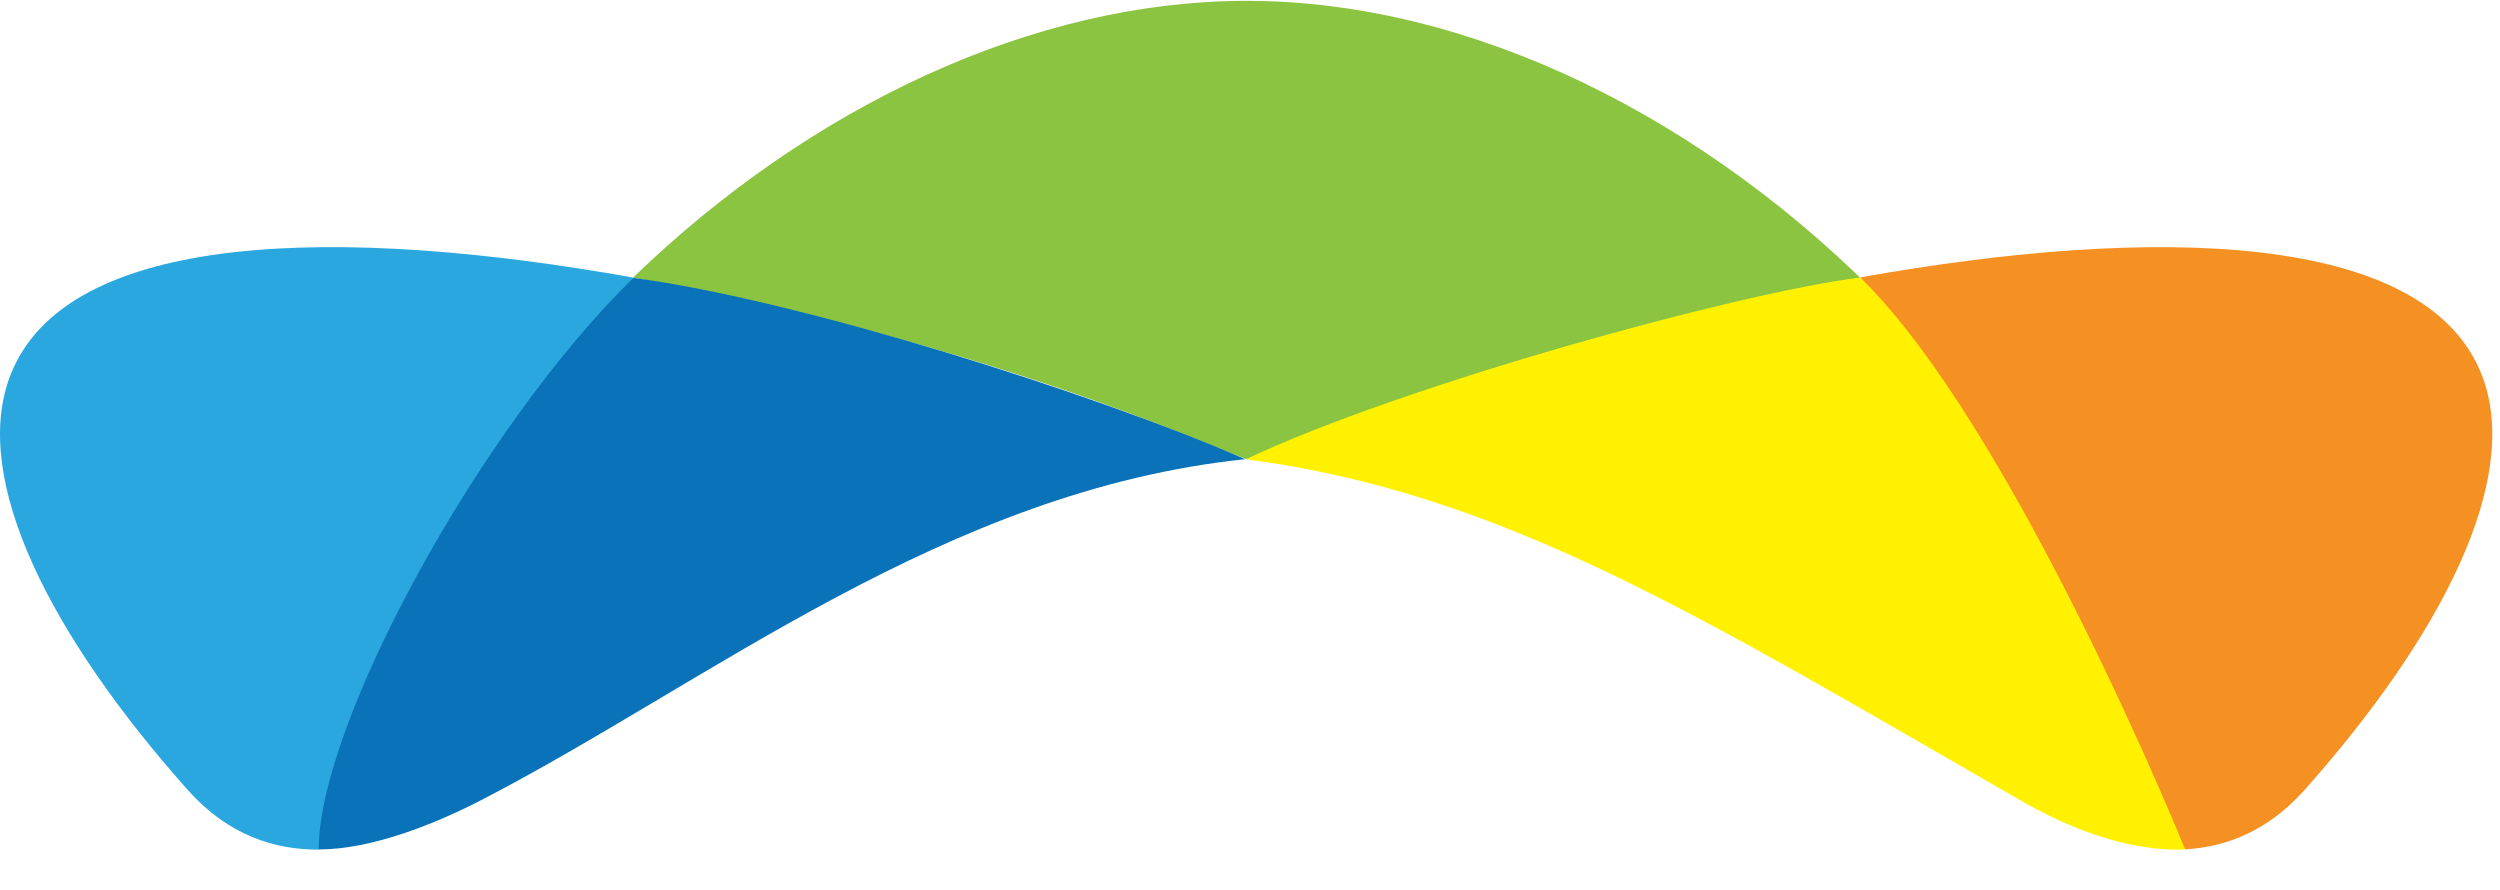
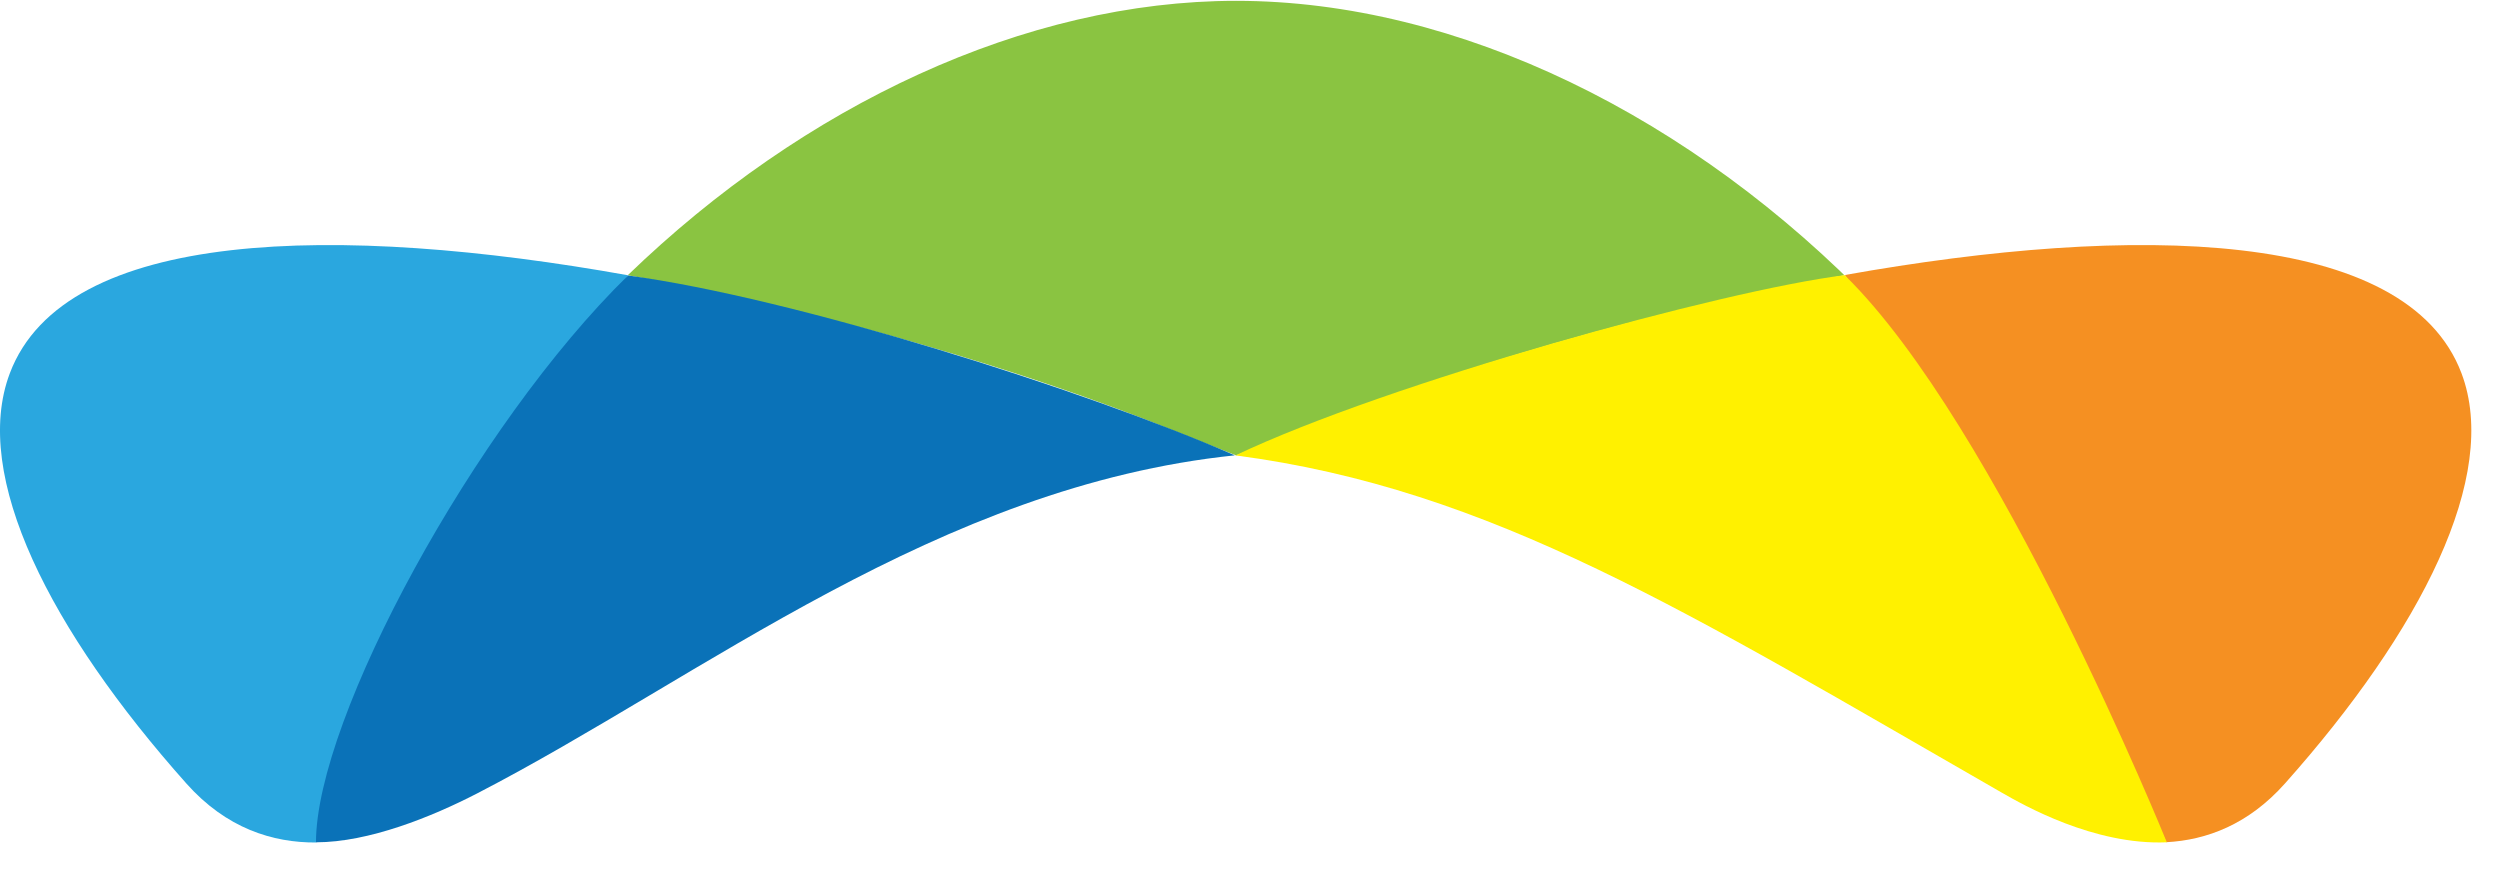
- <svg xmlns="http://www.w3.org/2000/svg" width="59px" height="21px" viewBox="0 0 59 21" version="1.1">
+ <svg xmlns="http://www.w3.org/2000/svg" width="51px" height="18px" viewBox="0 0 51 18" version="1.1">
  <defs />
  <g id="Profile-Web" stroke="none" stroke-width="1" fill="none" fill-rule="evenodd">
-     <g id="Profile-v2-Edit-Profile" transform="translate(-250, -15)">
-       <g id="logo_mobile" transform="translate(250, 15)">
-         <g id="Group-2">
-           <path d="M14.949,6.552 C8.045,5.315 1.54,5.422 0.234,8.885 C-0.687,11.326 1.197,15.01 4.433,18.645 C5.387,19.717 6.491,20.058 7.528,20.051 C8.487,15.285 12.313,10.192 14.949,6.552 Z" id="Fill-1" fill="#2AA7DF" />
-           <path d="M30.891,10.255 C34.435,8.82 39.257,7.382 43.898,6.551 C44.136,6.78 44.369,7.016 44.599,7.255 C40.294,2.779 34.713,0.02 29.419,0.02 C24.409,0.02 19.14,2.492 14.94,6.551 C19.581,7.382 24.403,8.82 27.948,10.255 C28.396,10.437 28.891,10.632 29.419,10.839 C29.948,10.632 30.442,10.437 30.891,10.255 Z" id="Fill-4" fill="#8AC441" />
-           <path d="M14.948,6.557 C11.304,10.119 7.521,17.096 7.521,20.047 C8.778,20.047 10.278,19.44 11.36,18.881 C16.751,16.094 22.323,11.572 29.388,10.837 C25.801,9.272 18.875,7.084 14.948,6.557 Z" id="Fill-7" fill="#0A72B8" />
-           <path d="M43.909,6.545 C50.798,5.316 57.28,5.429 58.584,8.885 C59.505,11.326 57.62,15.01 54.385,18.645 C53.513,19.624 52.515,19.994 51.559,20.045 C48.558,13.795 47.932,12.67 43.909,6.545 Z" id="Fill-9" fill="#F59022" />
-           <path d="M43.903,6.549 C47.546,10.111 51.571,20.047 51.571,20.047 C49.832,20.12 48.142,19.152 47.644,18.866 C40.167,14.575 35.515,11.64 29.404,10.839 C33.044,9.108 40.991,6.912 43.903,6.549 Z" id="Fill-12" fill="#FFF100" />
-         </g>
+     <g id="logo_mobile">
+       <g id="Group-2">
+         <path d="M12.814,5.616 C6.896,4.556 1.32,4.647 0.2,7.616 C-0.589,9.708 1.026,12.865 3.8,15.981 C4.617,16.9 5.564,17.193 6.453,17.187 C7.275,13.101 10.554,8.736 12.814,5.616 Z" id="Fill-1" fill="#2AA7DF" />
+         <path d="M26.478,8.79 C29.516,7.56 33.649,6.328 37.627,5.615 C37.831,5.812 38.031,6.013 38.228,6.218 C34.538,2.382 29.754,0.017 25.216,0.017 C20.922,0.017 16.406,2.136 12.806,5.615 C16.784,6.328 20.917,7.56 23.955,8.79 C24.34,8.946 24.763,9.113 25.216,9.29 C25.669,9.113 26.093,8.946 26.478,8.79 Z" id="Fill-4" fill="#8AC441" />
+         <path d="M12.812,5.62 C9.689,8.673 6.446,14.654 6.446,17.183 C7.524,17.183 8.81,16.663 9.737,16.184 C14.358,13.795 19.134,9.919 25.19,9.289 C22.115,7.947 16.179,6.072 12.812,5.62 Z" id="Fill-7" fill="#0A72B8" />
+         <path d="M37.636,5.61 C43.541,4.556 49.097,4.653 50.215,7.616 C51.004,9.708 49.389,12.865 46.615,15.981 C45.868,16.821 45.013,17.138 44.193,17.181 C41.621,11.824 41.085,10.86 37.636,5.61 Z" id="Fill-9" fill="#F59022" />
+         <path d="M37.631,5.613 C40.754,8.667 44.203,17.183 44.203,17.183 C42.713,17.246 41.265,16.416 40.838,16.171 C34.429,12.493 30.441,9.977 25.203,9.29 C28.323,7.807 35.135,5.925 37.631,5.613 Z" id="Fill-12" fill="#FFF100" />
      </g>
    </g>
  </g>
</svg>
